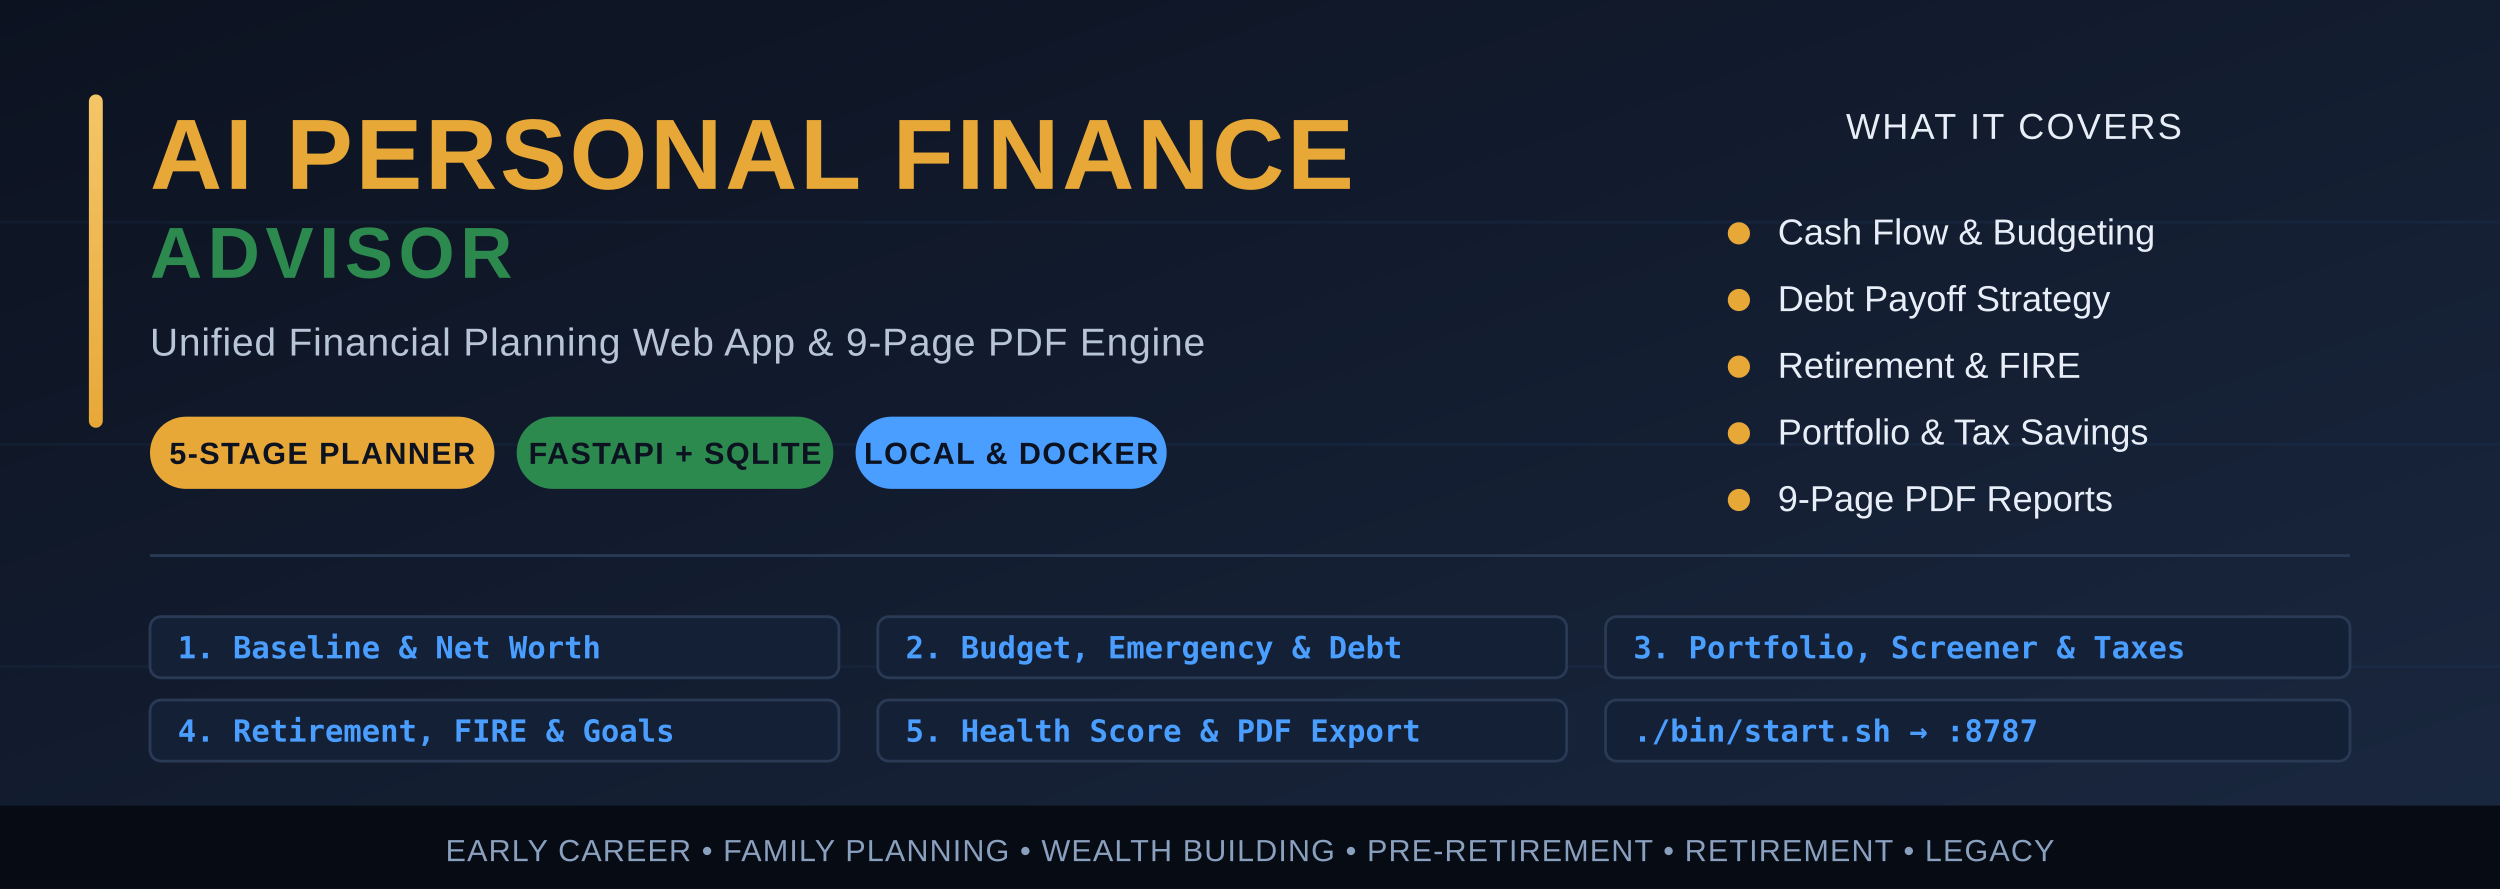
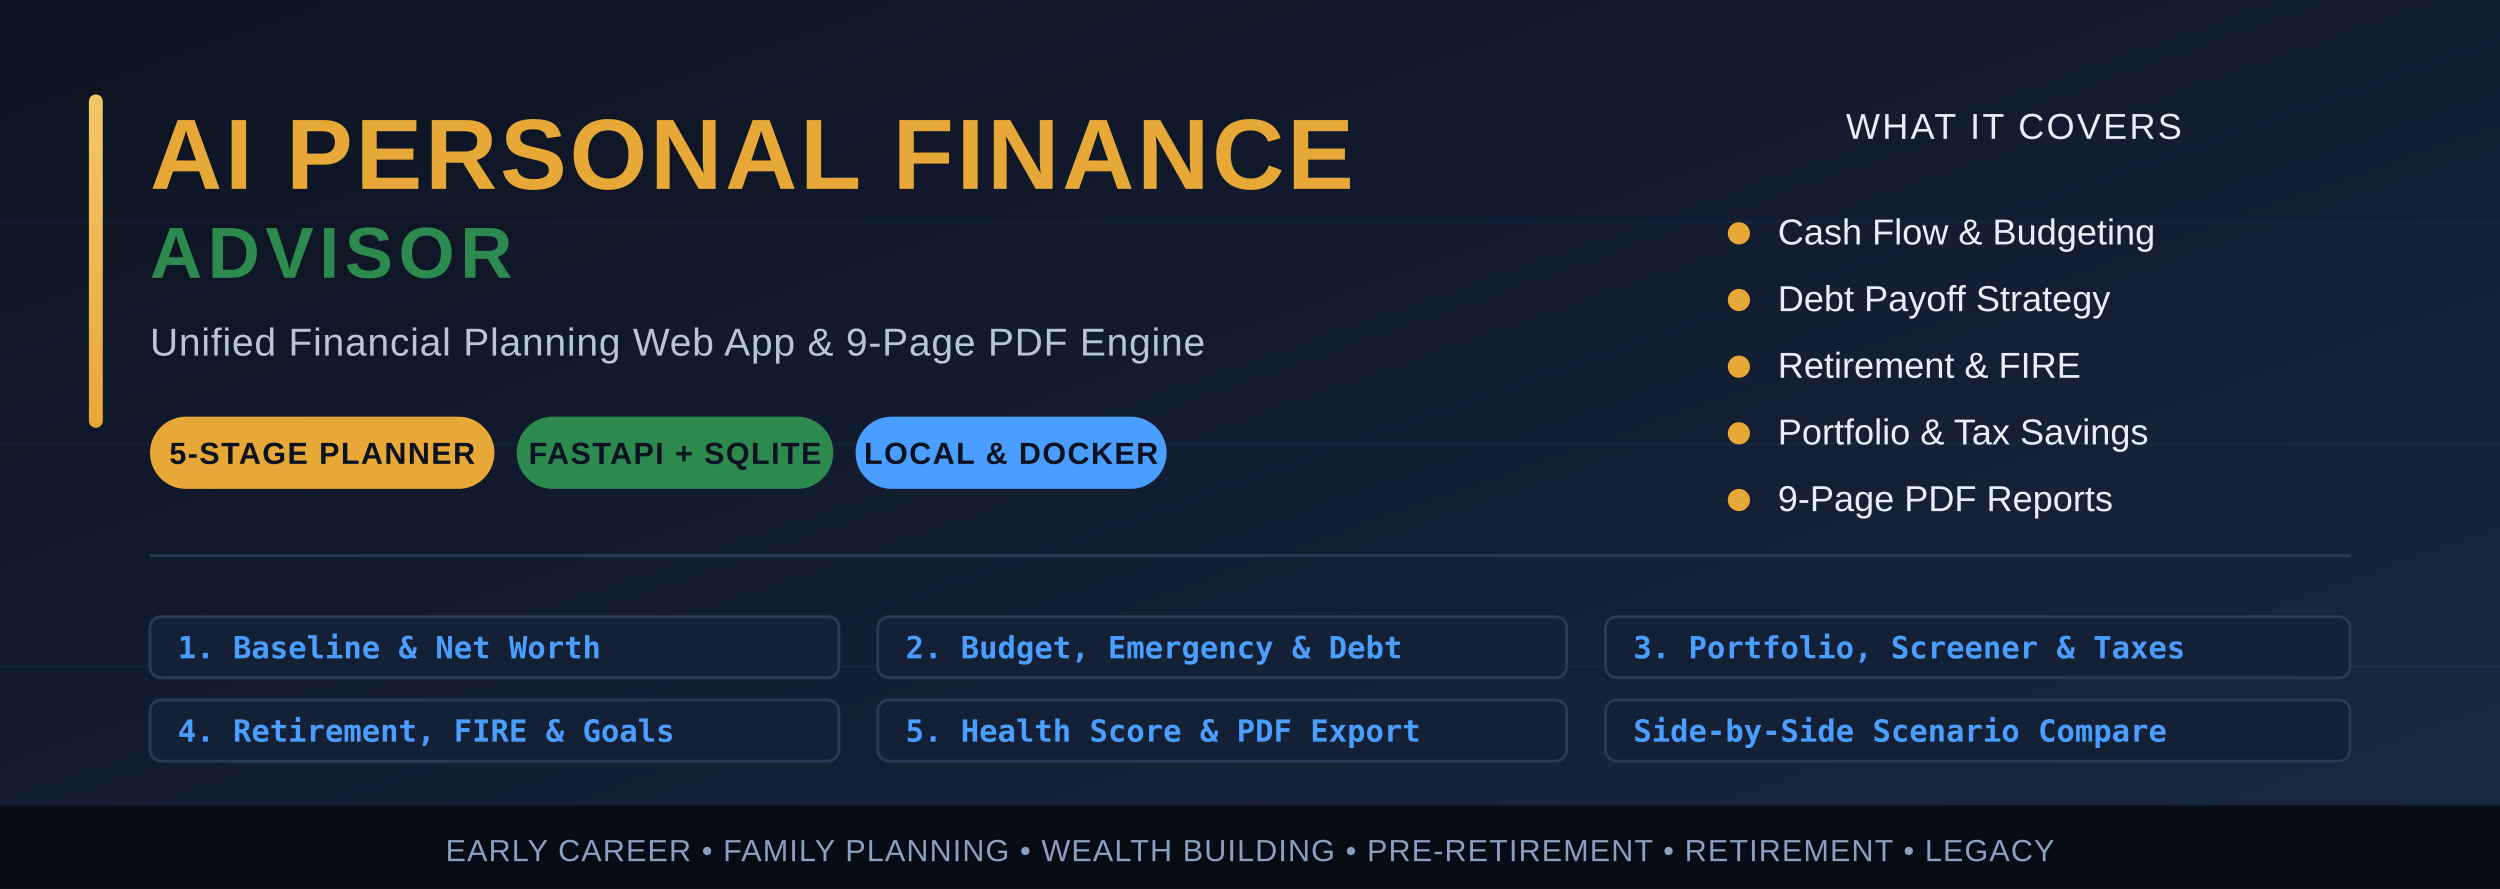
<svg xmlns="http://www.w3.org/2000/svg" viewBox="0 0 900 320" width="900" height="320" role="img" aria-label="AI Personal Finance Advisor">
  <defs>
    <linearGradient id="bg" x1="0" y1="0" x2="1" y2="1">
      <stop offset="0%" stop-color="#0c1220" />
      <stop offset="100%" stop-color="#1a2840" />
    </linearGradient>
    <linearGradient id="goldBar" x1="0" y1="0" x2="0" y2="1">
      <stop offset="0%" stop-color="#f4c668" />
      <stop offset="100%" stop-color="#e8a838" />
    </linearGradient>
    <style>
      .title { font-family: 'Helvetica Neue', Arial, sans-serif; font-weight: 800; font-size: 36px; letter-spacing: 1px; fill: #e8a838; }
      .subtitle { font-family: 'Helvetica Neue', Arial, sans-serif; font-weight: 700; font-size: 26px; letter-spacing: 2px; fill: #2d8a4e; }
      .tagline { font-family: 'Helvetica Neue', Arial, sans-serif; font-weight: 500; font-size: 14px; fill: #b8c5d6; letter-spacing: 0.3px; }
      .badge { font-family: 'Helvetica Neue', Arial, sans-serif; font-weight: 700; font-size: 11px; fill: #0c1220; letter-spacing: 0.5px; }
      .feature { font-family: 'Helvetica Neue', Arial, sans-serif; font-weight: 500; font-size: 13px; fill: #e8eef7; }
      .cmd { font-family: 'SF Mono', Menlo, Consolas, monospace; font-weight: 600; font-size: 11px; fill: #4a9eff; }
      .footer { font-family: 'Helvetica Neue', Arial, sans-serif; font-weight: 500; font-size: 11px; fill: #8aa0bf; letter-spacing: 0.4px; }
    </style>
  </defs>
  <rect width="900" height="320" fill="url(#bg)" />
  <g opacity="0.05" stroke="#4a9eff" stroke-width="1">
    <line x1="0" y1="80" x2="900" y2="80" />
    <line x1="0" y1="160" x2="900" y2="160" />
    <line x1="0" y1="240" x2="900" y2="240" />
  </g>
  <rect x="32" y="34" width="5" height="120" rx="2.5" fill="url(#goldBar)" />
  <text x="54" y="68" class="title">AI PERSONAL FINANCE</text>
  <text x="54" y="100" class="subtitle">ADVISOR</text>
  <text x="54" y="128" class="tagline">Unified Financial Planning Web App &amp; 9-Page PDF Engine</text>
  <g>
    <rect x="54" y="150" width="124" height="26" rx="13" fill="#e8a838" />
    <text x="116" y="167" class="badge" text-anchor="middle">5-STAGE PLANNER</text>
    <rect x="186" y="150" width="114" height="26" rx="13" fill="#2d8a4e" />
    <text x="243" y="167" class="badge" text-anchor="middle" fill="#ffffff">FASTAPI + SQLITE</text>
    <rect x="308" y="150" width="112" height="26" rx="13" fill="#4a9eff" />
    <text x="364" y="167" class="badge" text-anchor="middle" fill="#0c1220">LOCAL &amp; DOCKER</text>
  </g>
  <g transform="translate(620, 50)">
    <text x="105" y="0" class="feature" font-weight="700" fill="#e8a838" font-size="13" letter-spacing="0.8" text-anchor="middle">WHAT IT COVERS</text>
    <g transform="translate(0, 28)">
      <circle cx="6" cy="6" r="4" fill="#e8a838" />
      <text x="20" y="10" class="feature">Cash Flow &amp; Budgeting</text>
    </g>
    <g transform="translate(0, 52)">
      <circle cx="6" cy="6" r="4" fill="#e8a838" />
      <text x="20" y="10" class="feature">Debt Payoff Strategy</text>
    </g>
    <g transform="translate(0, 76)">
      <circle cx="6" cy="6" r="4" fill="#e8a838" />
      <text x="20" y="10" class="feature">Retirement &amp; FIRE</text>
    </g>
    <g transform="translate(0, 100)">
      <circle cx="6" cy="6" r="4" fill="#e8a838" />
      <text x="20" y="10" class="feature">Portfolio &amp; Tax Savings</text>
    </g>
    <g transform="translate(0, 124)">
      <circle cx="6" cy="6" r="4" fill="#e8a838" />
      <text x="20" y="10" class="feature">9-Page PDF Reports</text>
    </g>
  </g>
  <line x1="54" y1="200" x2="846" y2="200" stroke="#2a3a55" stroke-width="1" />
  <g transform="translate(54, 222)">
    <rect x="0" y="0" width="248" height="22" rx="4" fill="#142036" stroke="#2a3a55" />
    <text x="10" y="15" class="cmd">1. Baseline &amp; Net Worth</text>
    <rect x="262" y="0" width="248" height="22" rx="4" fill="#142036" stroke="#2a3a55" />
    <text x="272" y="15" class="cmd">2. Budget, Emergency &amp; Debt</text>
    <rect x="524" y="0" width="268" height="22" rx="4" fill="#142036" stroke="#2a3a55" />
    <text x="534" y="15" class="cmd">3. Portfolio, Screener &amp; Taxes</text>
    <rect x="0" y="30" width="248" height="22" rx="4" fill="#142036" stroke="#2a3a55" />
    <text x="10" y="45" class="cmd">4. Retirement, FIRE &amp; Goals</text>
    <rect x="262" y="30" width="248" height="22" rx="4" fill="#142036" stroke="#2a3a55" />
    <text x="272" y="45" class="cmd">5. Health Score &amp; PDF Export</text>
    <rect x="524" y="30" width="268" height="22" rx="4" fill="#142036" stroke="#2a3a55" />
-     <text x="534" y="45" class="cmd">./bin/start.sh  →  :8787</text>
+     <text x="534" y="45" class="cmd">Side-by-Side Scenario Compare</text>
  </g>
  <rect x="0" y="290" width="900" height="30" fill="#070b14" />
  <text x="450" y="310" class="footer" text-anchor="middle">EARLY CAREER  •  FAMILY PLANNING  •  WEALTH BUILDING  •  PRE-RETIREMENT  •  RETIREMENT  •  LEGACY</text>
</svg>
